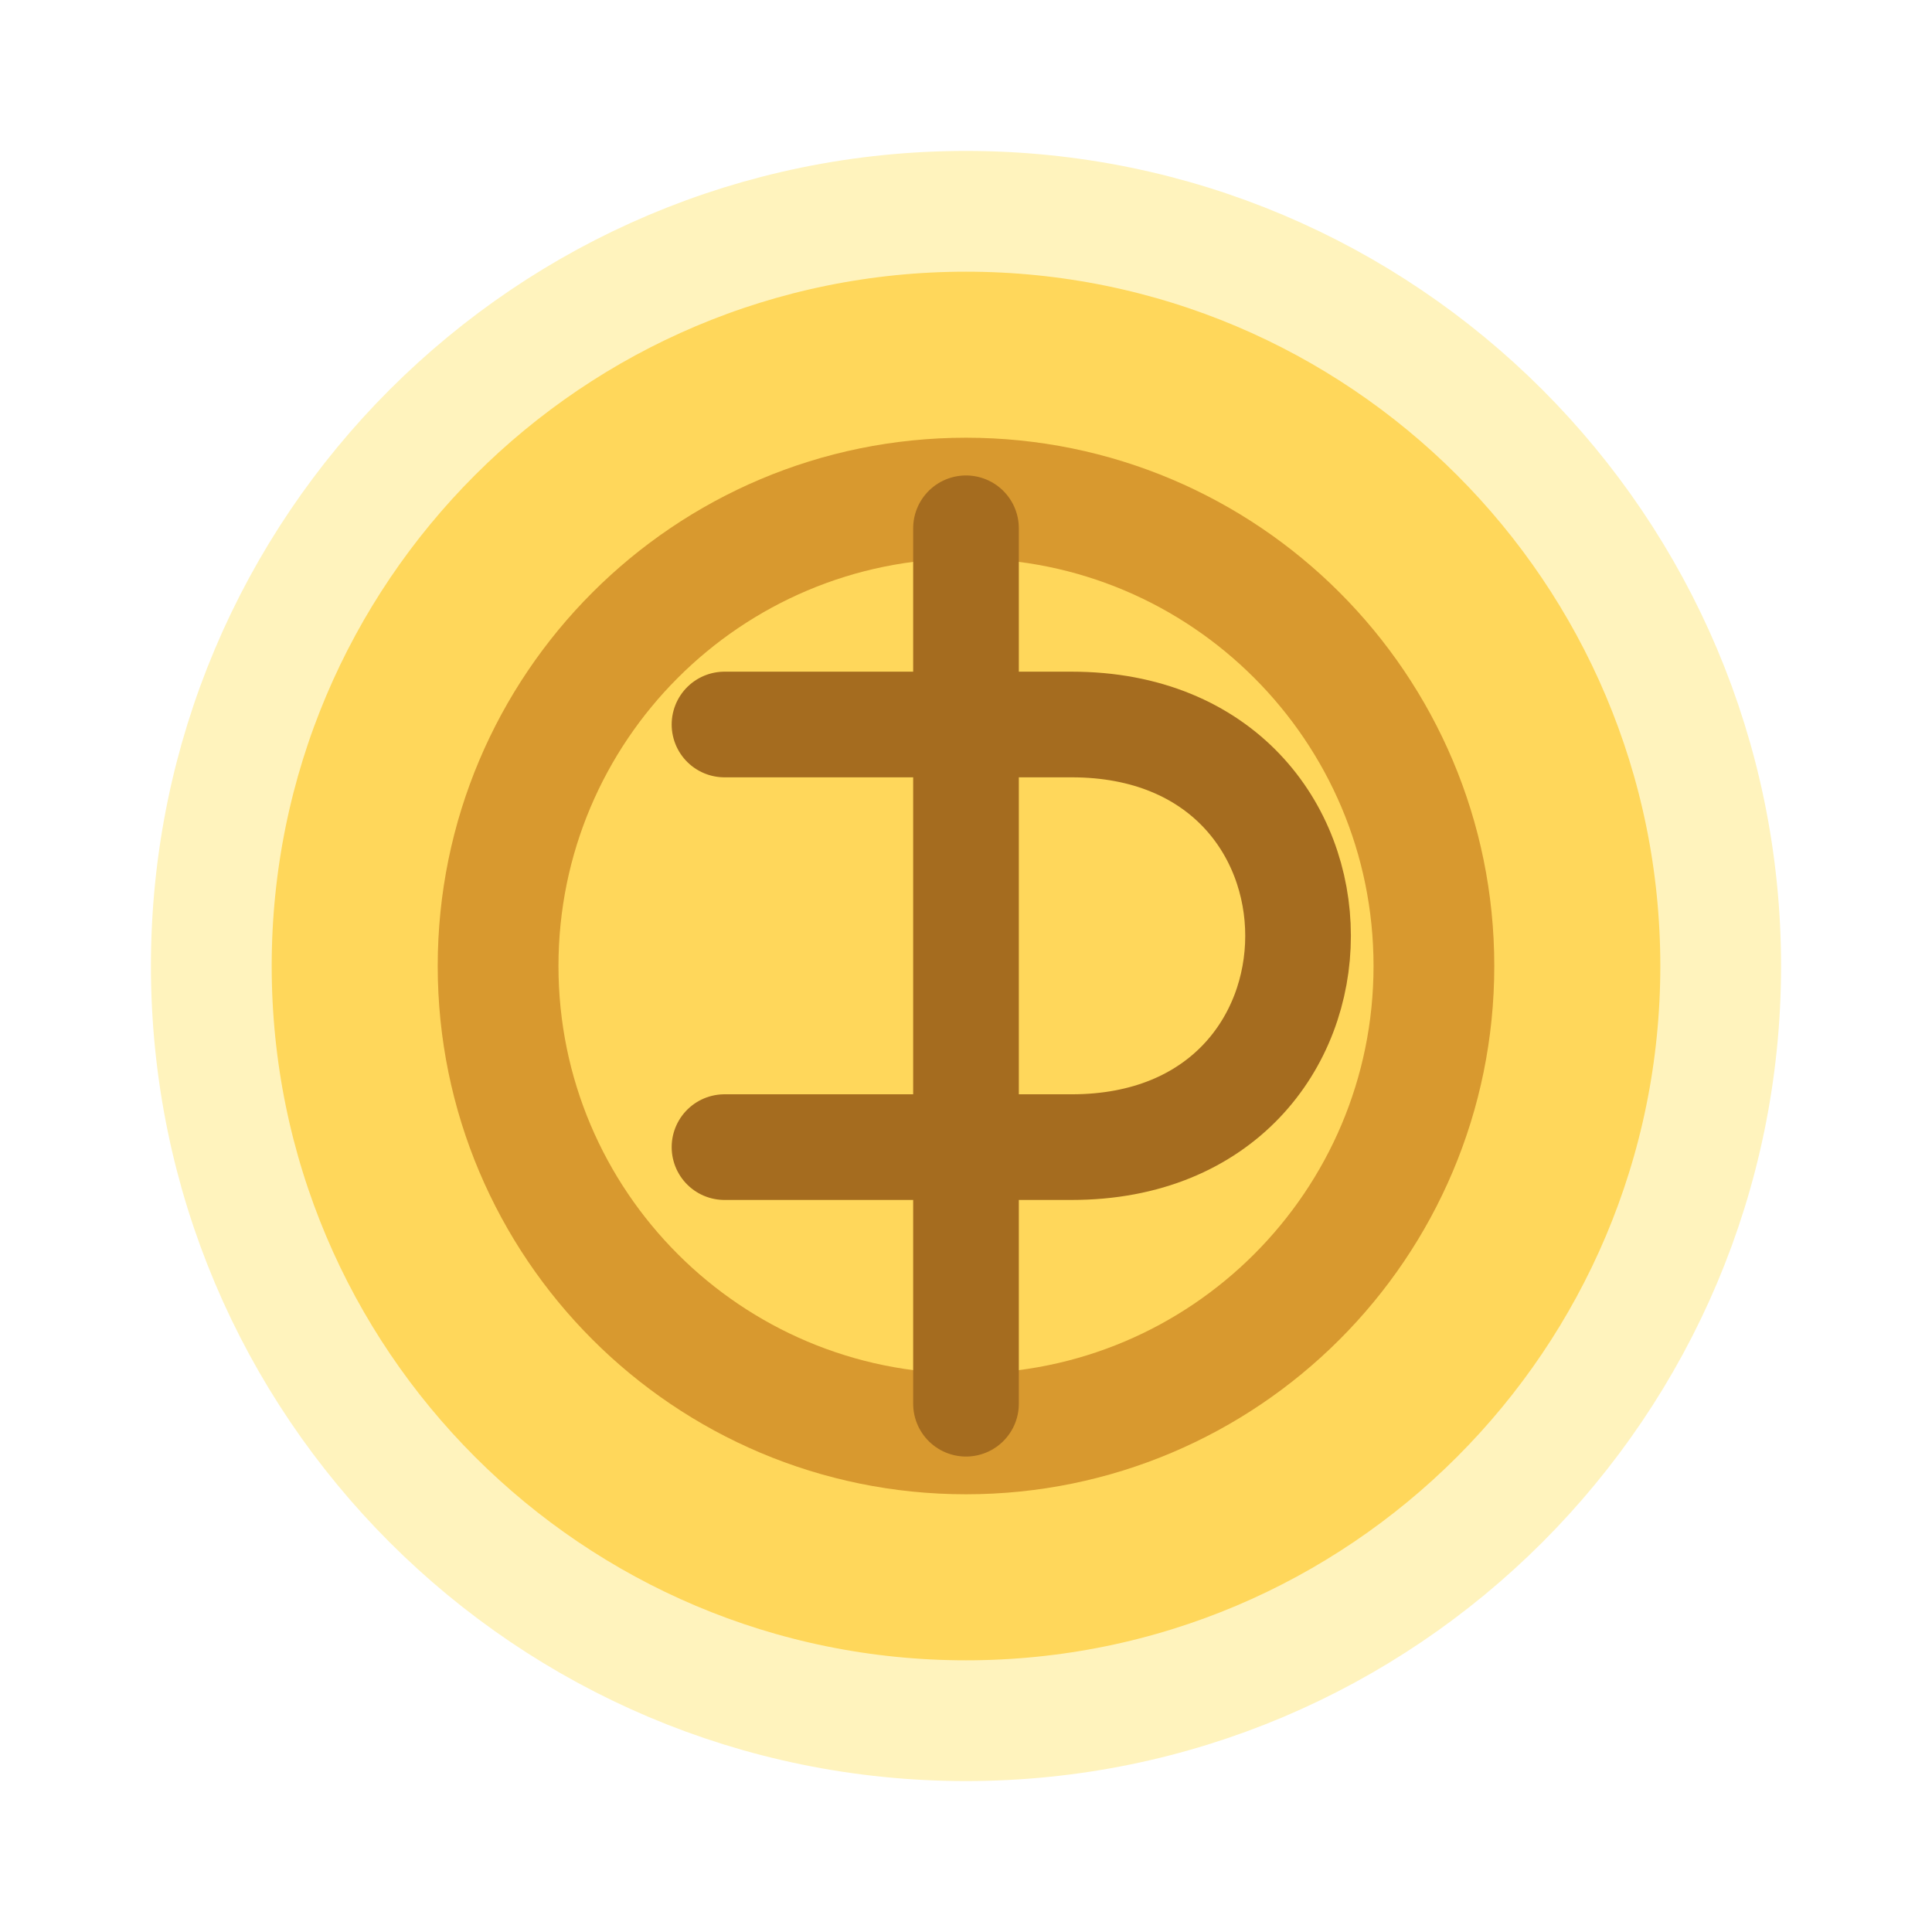
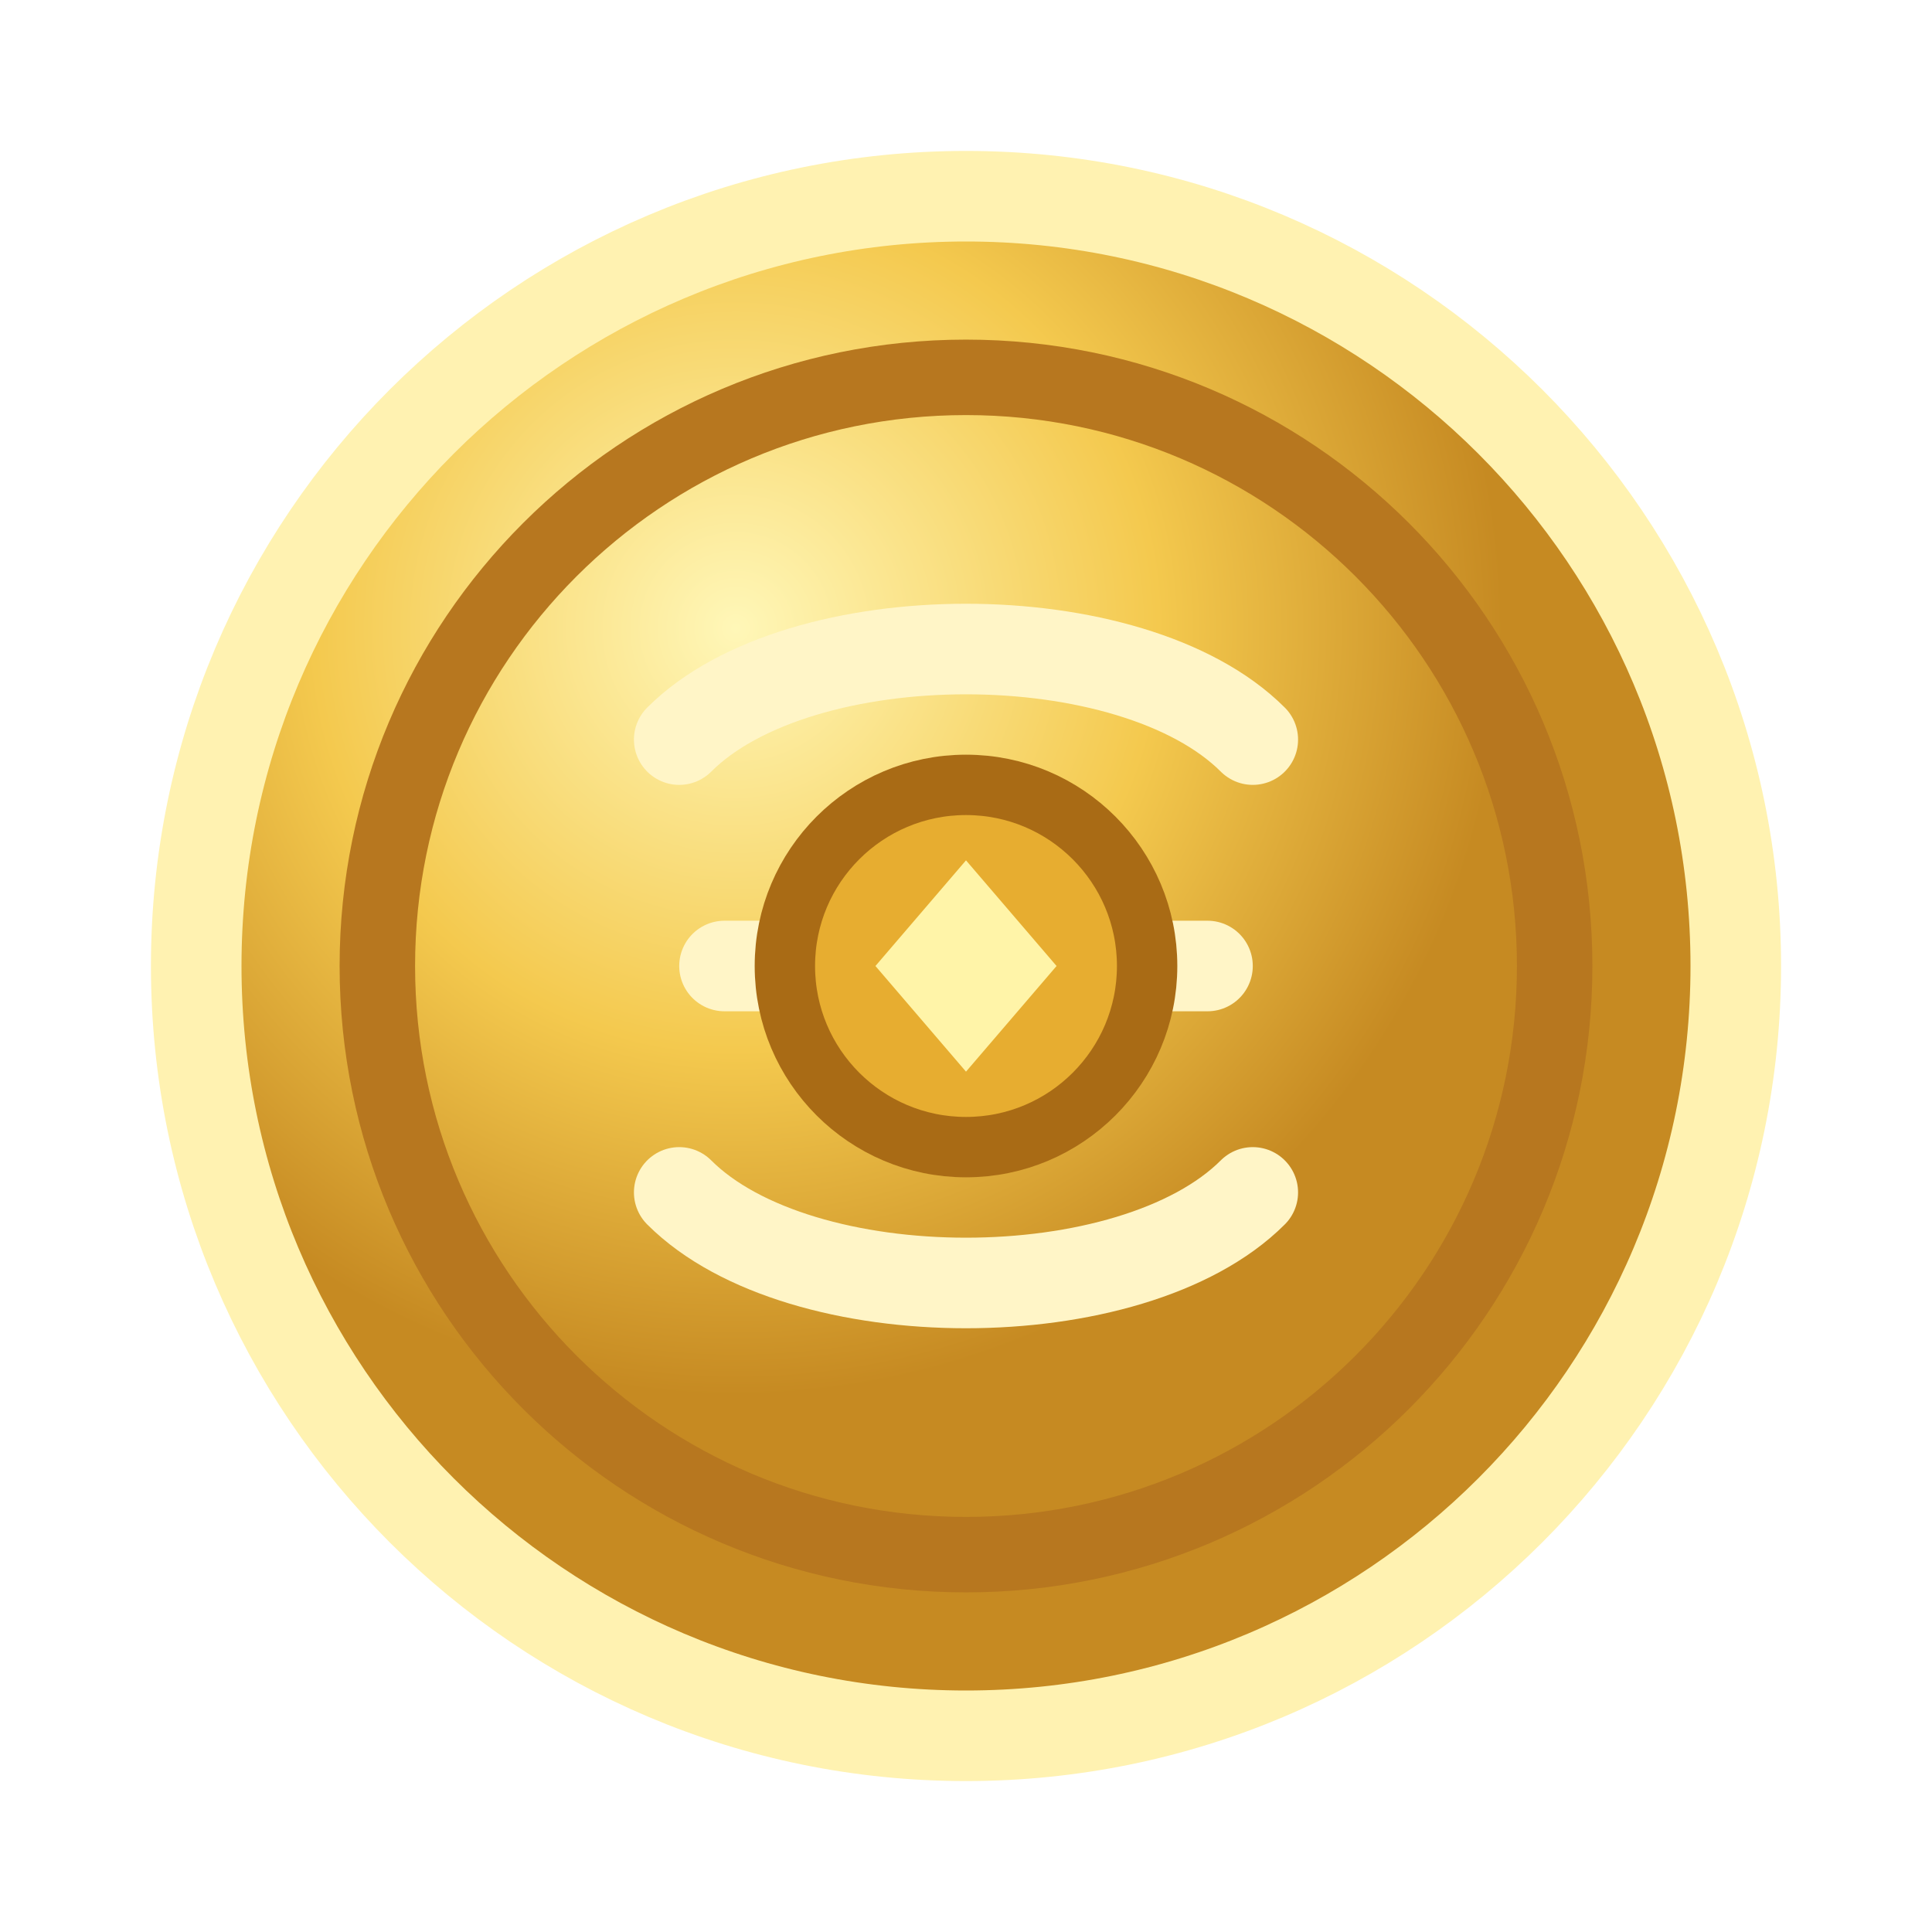
<svg xmlns="http://www.w3.org/2000/svg" viewBox="0 0 128 128">
-   <circle cx="64" cy="64" r="50" fill="#ffd75b" stroke="#fff3bd" stroke-width="8" />
-   <circle cx="64" cy="64" r="31" fill="none" stroke="#d8992f" stroke-width="8" />
-   <path d="M64 35v58M48 48h23c10 0 15 7 15 14s-5 14-15 14H48" fill="none" stroke="#a56c1f" stroke-width="7" stroke-linecap="round" />
+   <defs>
+     <radialGradient id="c" cx="35%" cy="28%">
+       <stop stop-color="#fff7b8" />
+       <stop offset=".55" stop-color="#f4c94e" />
+       <stop offset="1" stop-color="#c68a22" />
+     </radialGradient>
+   </defs>
+   <circle cx="64" cy="64" r="51" fill="url(#c)" stroke="#fff2b1" stroke-width="6" />
+   <circle cx="64" cy="64" r="39" fill="none" stroke="#b7771f" stroke-width="5" />
+   <path d="M45 49c8-8 30-8 38 0M45 79c8 8 30 8 38 0M48 64h32" fill="none" stroke="#fff5c7" stroke-width="6" stroke-linecap="round" />
+   <circle cx="64" cy="64" r="12" fill="#e7ad30" stroke="#a96b15" stroke-width="4" />
+   <path d="M58 64l6-7 6 7-6 7z" fill="#fff4a8" />
</svg>
